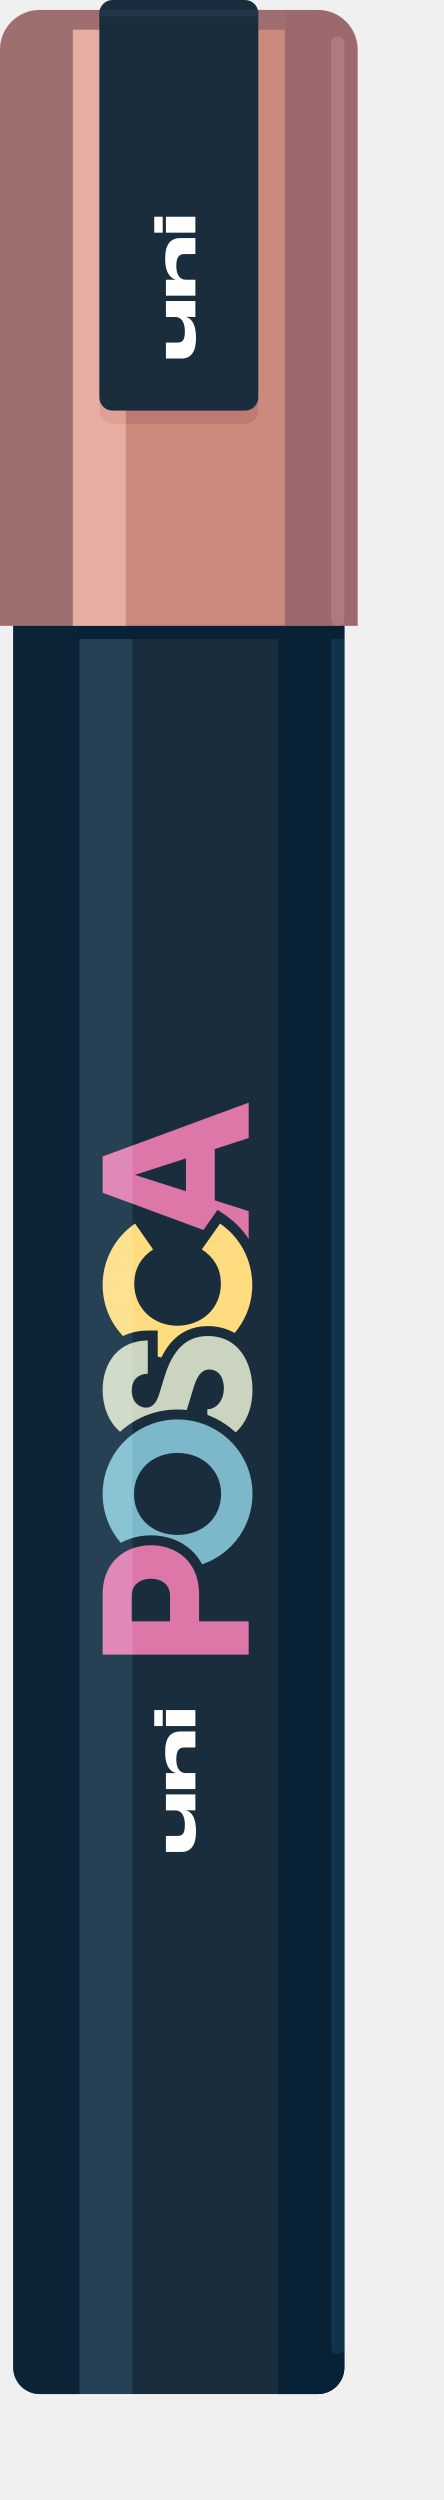
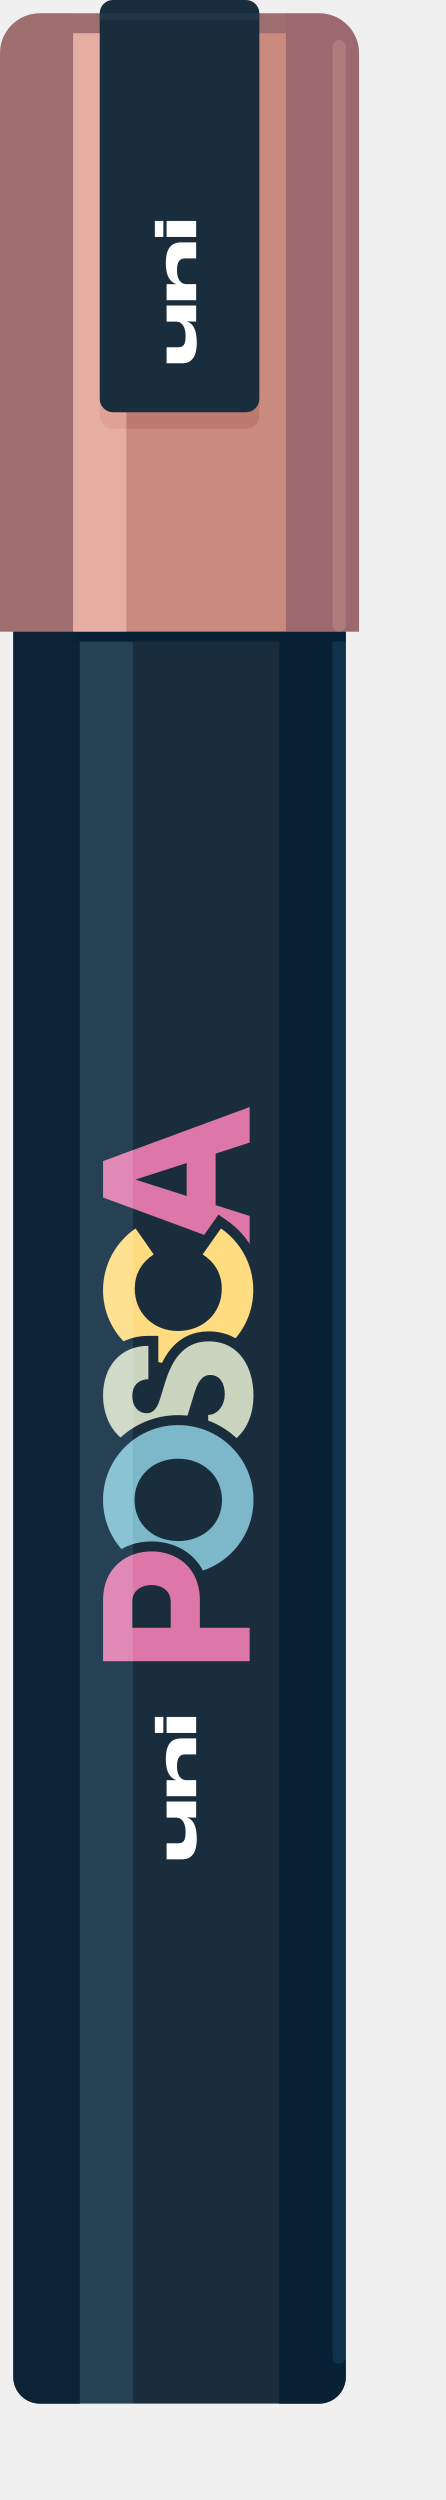
- <svg xmlns="http://www.w3.org/2000/svg" width="134" height="755" viewBox="0 0 134 755" fill="none" color-interpolation-filters="sRGB">
+ <svg xmlns="http://www.w3.org/2000/svg" width="134" height="752" viewBox="0 0 134 752" fill="none" color-interpolation-filters="sRGB">
  <g class="fill-shadow">
-     <rect x="4" y="3" width="110" height="728" rx="16" class="opacity-40" />
-     <rect x="12" y="9" width="122" height="746" rx="24" class="opacity-20" />
+     <rect x="12" y="6" width="122" height="746" rx="24" class="opacity-20" />
+     <rect x="4" y="4" width="110" height="728" rx="12" class="opacity-40" />
  </g>
  <path d="M4 9H104V715C104 719.418 100.418 723 96 723H12C7.582 723 4 719.418 4 715V9Z" fill="#1A2D3D" />
  <path opacity="0.8" d="M4 189H24V723H12C7.582 723 4 719.418 4 715V189Z" fill="#092135" />
  <path d="M84 189H104V715C104 719.418 100.418 723 96 723H84V189Z" fill="#092135" />
  <path d="M75.56 345.115L76.596 344.778L76.596 343.688L76.596 333L76.596 330.848L74.577 331.593L30.481 347.849L29.5 348.21L29.5 349.256L29.5 360.2L29.5 361.244L30.479 361.607L74.575 377.927L76.596 378.675L76.596 376.52L76.596 365.768L76.596 364.672L75.552 364.339L66.356 361.408L66.356 348.106L75.56 345.115ZM54.652 351.894L54.652 357.698L45.628 354.815L54.652 351.894Z" fill="#DC77A8" stroke="#1A2D3D" stroke-width="3" />
  <path d="M67.303 368.282L66.083 367.446L65.23 368.656L59.726 376.464L58.824 377.743L60.141 378.59C63.341 380.647 65.212 383.587 65.212 387.696C65.212 394.323 60.095 398.868 53.528 398.868C47.011 398.868 42.036 394.179 42.036 387.632C42.036 383.588 43.906 380.643 47.053 378.583L48.345 377.737L47.463 376.471L42.023 368.663L41.172 367.442L39.944 368.282C33.667 372.581 29.5 379.818 29.5 388.08C29.5 401.336 40.295 411.98 53.528 411.98C66.884 411.98 77.684 401.341 77.684 388.08C77.684 379.827 73.588 372.586 67.303 368.282Z" fill="#FFDC7F" stroke="#1A2D3D" stroke-width="3" />
  <path d="M48.126 415.713L48.126 415.714L46.718 420.322L46.713 420.338L46.708 420.354C46.187 422.205 45.541 422.965 45.128 423.281C44.738 423.58 44.392 423.612 44.12 423.612C42.71 423.612 41.268 422.443 41.268 419.928C41.268 418.54 41.707 417.699 42.242 417.198C42.795 416.68 43.616 416.372 44.632 416.372L46.132 416.372L46.132 414.872L46.132 404.824L46.132 403.324L44.632 403.324C39.939 403.324 36.109 405.107 33.471 408.125C30.852 411.12 29.5 415.221 29.5 419.736C29.5 429.071 35.308 436.788 44.312 436.788C46.61 436.788 49.472 436.274 52.132 434.362C54.799 432.443 57.107 429.229 58.49 424.118L60.078 418.909C60.679 417.08 61.296 416.136 61.81 415.654C62.269 415.224 62.715 415.092 63.256 415.092C64.197 415.092 64.833 415.469 65.286 416.113C65.781 416.814 66.108 417.919 66.108 419.352C66.108 422.331 64.291 424.124 62.616 424.124L61.116 424.124L61.116 425.624L61.116 435.672L61.116 437.172L62.616 437.172C67.112 437.172 70.94 435.353 73.622 432.205C76.287 429.076 77.748 424.725 77.748 419.736C77.748 415.483 76.689 411.086 74.267 407.71C71.803 404.275 67.98 401.98 62.744 401.98C58.273 401.98 55.053 403.797 52.736 406.484C50.473 409.108 49.104 412.518 48.126 415.713Z" fill="#CAD4BF" stroke="#1A2D3D" stroke-width="3" />
  <path d="M77.748 451.136C77.748 437.878 66.886 427.172 53.592 427.172C40.292 427.172 29.5 437.883 29.5 451.136C29.5 464.584 40.295 475.164 53.592 475.164C66.884 475.164 77.748 464.589 77.748 451.136ZM65.276 451.2C65.276 457.664 60.261 462.052 53.592 462.052C46.933 462.052 41.972 457.673 41.972 451.2C41.972 444.776 46.949 440.284 53.592 440.284C60.245 440.284 65.276 444.785 65.276 451.2Z" fill="#7DB8CA" stroke="#1A2D3D" stroke-width="3" />
  <path d="M29.5 499.688L29.5 501.188L31 501.188L75.096 501.188L76.596 501.188L76.596 499.688L76.596 489.64L76.596 488.14L75.096 488.14L61.62 488.14L61.62 481.512C61.62 476.015 59.682 471.879 56.617 469.131C53.582 466.409 49.571 465.164 45.592 465.164C41.643 465.164 37.62 466.41 34.563 469.127C31.477 471.871 29.5 476.006 29.5 481.512L29.5 499.688ZM49.852 481.96L49.852 488.14L41.268 488.14L41.268 481.896C41.268 480.505 41.803 479.677 42.516 479.15C43.291 478.578 44.404 478.276 45.592 478.276C46.779 478.276 47.869 478.577 48.622 479.148C49.316 479.673 49.852 480.515 49.852 481.96Z" fill="#DC77A8" stroke="#1A2D3D" stroke-width="3" />
  <g style="mix-blend-mode:soft-light" opacity="0.4">
    <rect x="24" y="193" width="16" height="530" fill="#CAE5EE" />
  </g>
  <g style="mix-blend-mode:soft-light" opacity="0.4">
-     <path d="M100 193H104V709C104 710.105 103.105 711 102 711V711C100.895 711 100 710.105 100 709V193Z" fill="#CAE5EE" />
+     <path d="M100 193H104V709C104 710.105 103.105 711 102 711C100.895 711 100 710.105 100 709V193Z" fill="#CAE5EE" />
  </g>
  <path d="M59.198 553.178C59.198 549.452 58.208 547.31 56.246 546.716L56.246 546.68C57.29 546.68 58.37 546.716 59 546.734L59 541.91L50.108 541.91L50.108 546.734L52.934 546.734C54.932 546.734 55.832 548.588 55.832 551.054C55.832 553.772 55.13 554.456 53.51 554.456L50.108 554.456L50.108 559.28L54.86 559.28C57.524 559.28 59.198 557.39 59.198 553.178ZM59 540.294L59 535.47L56.048 535.47C54.158 535.47 53.24 533.742 53.24 531.33C53.24 528.72 54.032 527.73 55.688 527.73L59 527.73L59 522.906L54.518 522.906C51.512 522.906 49.874 524.742 49.874 529.134C49.874 532.914 51.062 534.786 53.006 535.452L53.006 535.488L50.108 535.47L50.108 540.294L59 540.294ZM49.136 521.271L49.136 516.447L46.58 516.447L46.58 521.271L49.136 521.271ZM59 521.271L59 516.447L50.108 516.447L50.108 521.271L59 521.271Z" fill="white" />
  <rect x="22" y="189" width="64" height="4" fill="#092135" />
-   <path d="M0 15C0 8.373 5.373 3 12 3H96C102.627 3 108 8.373 108 15V189H0V15Z" fill="#CA8A7D" />
-   <path opacity="0.3" d="M0 15C0 8.373 5.373 3 12 3H22V189H0V15Z" fill="#382E4D" />
-   <path opacity="0.3" d="M22 3H86V9H22V3Z" fill="#382E4D" />
-   <path opacity="0.4" d="M86 3H96C102.627 3 108 8.373 108 15V189H86V3Z" fill="#58375B" />
-   <path opacity="0.6" d="M22 9H38V189H22V9Z" fill="#F9C6BB" />
+   <path d="M0 16C0 9.373 5.373 4 12 4H96C102.627 4 108 9.373 108 16V190H0V16Z" fill="#CA8A7D" />
+   <path opacity="0.3" d="M0 16C0 9.373 5.373 4 12 4H22V190H0V16Z" fill="#382E4D" />
+   <path opacity="0.3" d="M22 4H86V10H22V4Z" fill="#382E4D" />
+   <path opacity="0.4" d="M86 4H96C102.627 4 108 9.373 108 16V190H86V4Z" fill="#58375B" />
+   <path opacity="0.6" d="M22 10H38V190H22V10Z" fill="#F9C6BB" />
  <g style="mix-blend-mode:soft-light" opacity="0.4">
-     <path d="M30 4C30 1.791 31.791 0 34 0H74C76.209 0 78 1.791 78 4V124C78 126.209 76.209 128 74 128H34C31.791 128 30 126.209 30 124V4Z" fill="#1A2D3D" />
+     <path d="M30 5C30 2.791 31.791 1 34 1H74C76.209 1 78 2.791 78 5V125C78 127.209 76.209 129 74 129H34C31.791 129 30 127.209 30 125V5Z" fill="#1A2D3D" />
  </g>
  <rect x="30" width="48" height="124" rx="4" fill="#1A2D3D" />
-   <path opacity="0.6" d="M30 3H78V5H30V3Z" fill="#2A3C51" />
-   <path opacity="0.2" d="M100 13C100 11.895 100.895 11 102 11C103.105 11 104 11.895 104 13V187C104 188.105 103.105 189 102 189C100.895 189 100 188.105 100 187V13Z" fill="#F9C6BB" />
-   <path d="M59.198 102.178C59.198 98.452 58.208 96.31 56.246 95.716L56.246 95.68C57.29 95.68 58.37 95.716 59 95.734L59 90.91L50.108 90.91L50.108 95.734L52.934 95.734C54.932 95.734 55.832 97.588 55.832 100.054C55.832 102.772 55.13 103.456 53.51 103.456L50.108 103.456L50.108 108.28L54.86 108.28C57.524 108.28 59.198 106.39 59.198 102.178ZM59 89.294L59 84.47L56.048 84.47C54.158 84.47 53.24 82.742 53.24 80.33C53.24 77.72 54.032 76.73 55.688 76.73L59 76.73L59 71.906L54.518 71.906C51.512 71.906 49.874 73.742 49.874 78.134C49.874 81.914 51.062 83.786 53.006 84.452L53.006 84.488L50.108 84.47L50.108 89.294L59 89.294ZM49.136 70.271L49.136 65.447L46.58 65.447L46.58 70.271L49.136 70.271ZM59 70.271L59 65.447L50.108 65.447L50.108 70.271L59 70.271Z" fill="white" />
+   <path opacity="0.6" d="M30 4H78V6H30V4Z" fill="#2A3C51" />
+   <path opacity="0.2" d="M100 14C100 12.895 100.895 12 102 12C103.105 12 104 12.895 104 14V188C104 189.105 103.105 190 102 190C100.895 190 100 189.105 100 188V14Z" fill="#F9C6BB" />
+   <path d="M59.198 103.178C59.198 99.452 58.208 97.31 56.246 96.716L56.246 96.68C57.29 96.68 58.37 96.716 59 96.734L59 91.91L50.108 91.91L50.108 96.734L52.934 96.734C54.932 96.734 55.832 98.588 55.832 101.054C55.832 103.772 55.13 104.456 53.51 104.456L50.108 104.456L50.108 109.28L54.86 109.28C57.524 109.28 59.198 107.39 59.198 103.178ZM59 90.294L59 85.47L56.048 85.47C54.158 85.47 53.24 83.742 53.24 81.33C53.24 78.72 54.032 77.73 55.688 77.73L59 77.73L59 72.906L54.518 72.906C51.512 72.906 49.874 74.742 49.874 79.134C49.874 82.914 51.062 84.786 53.006 85.452L53.006 85.488L50.108 85.47L50.108 90.294L59 90.294ZM49.136 71.271L49.136 66.447L46.58 66.447L46.58 71.271L49.136 71.271ZM59 71.271L59 66.447L50.108 66.447L50.108 71.271L59 71.271Z" fill="white" />
</svg>
